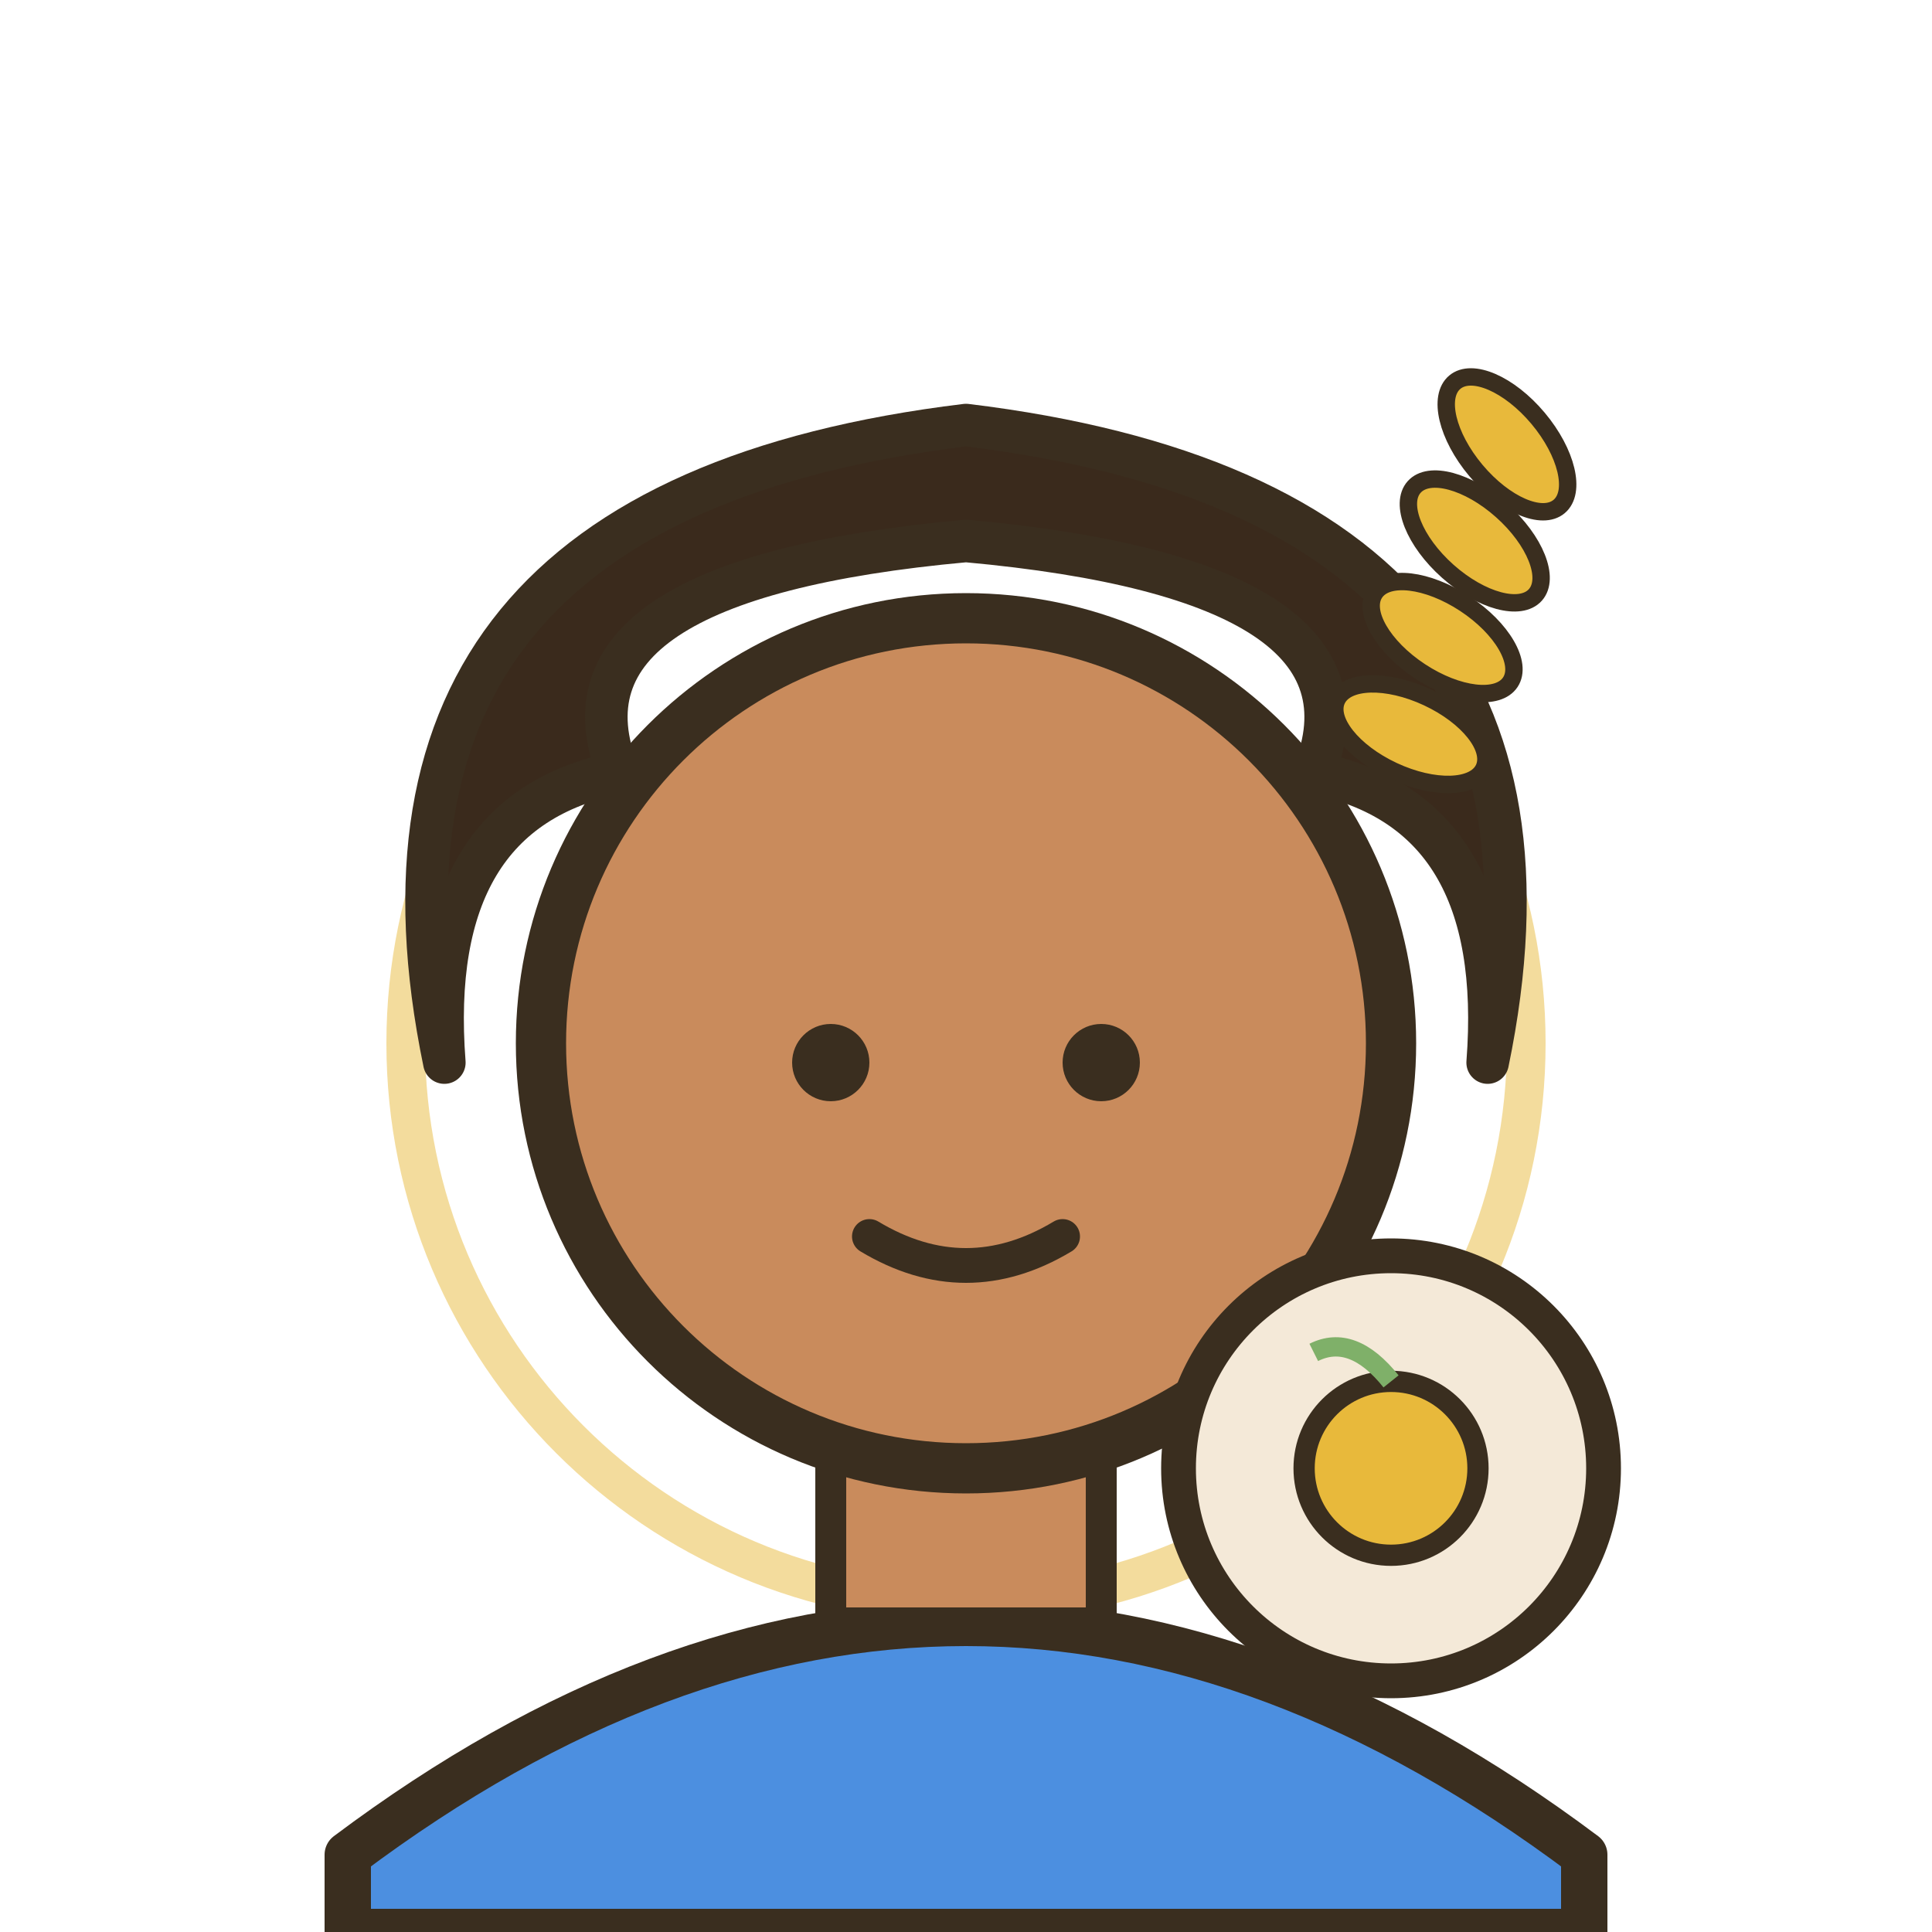
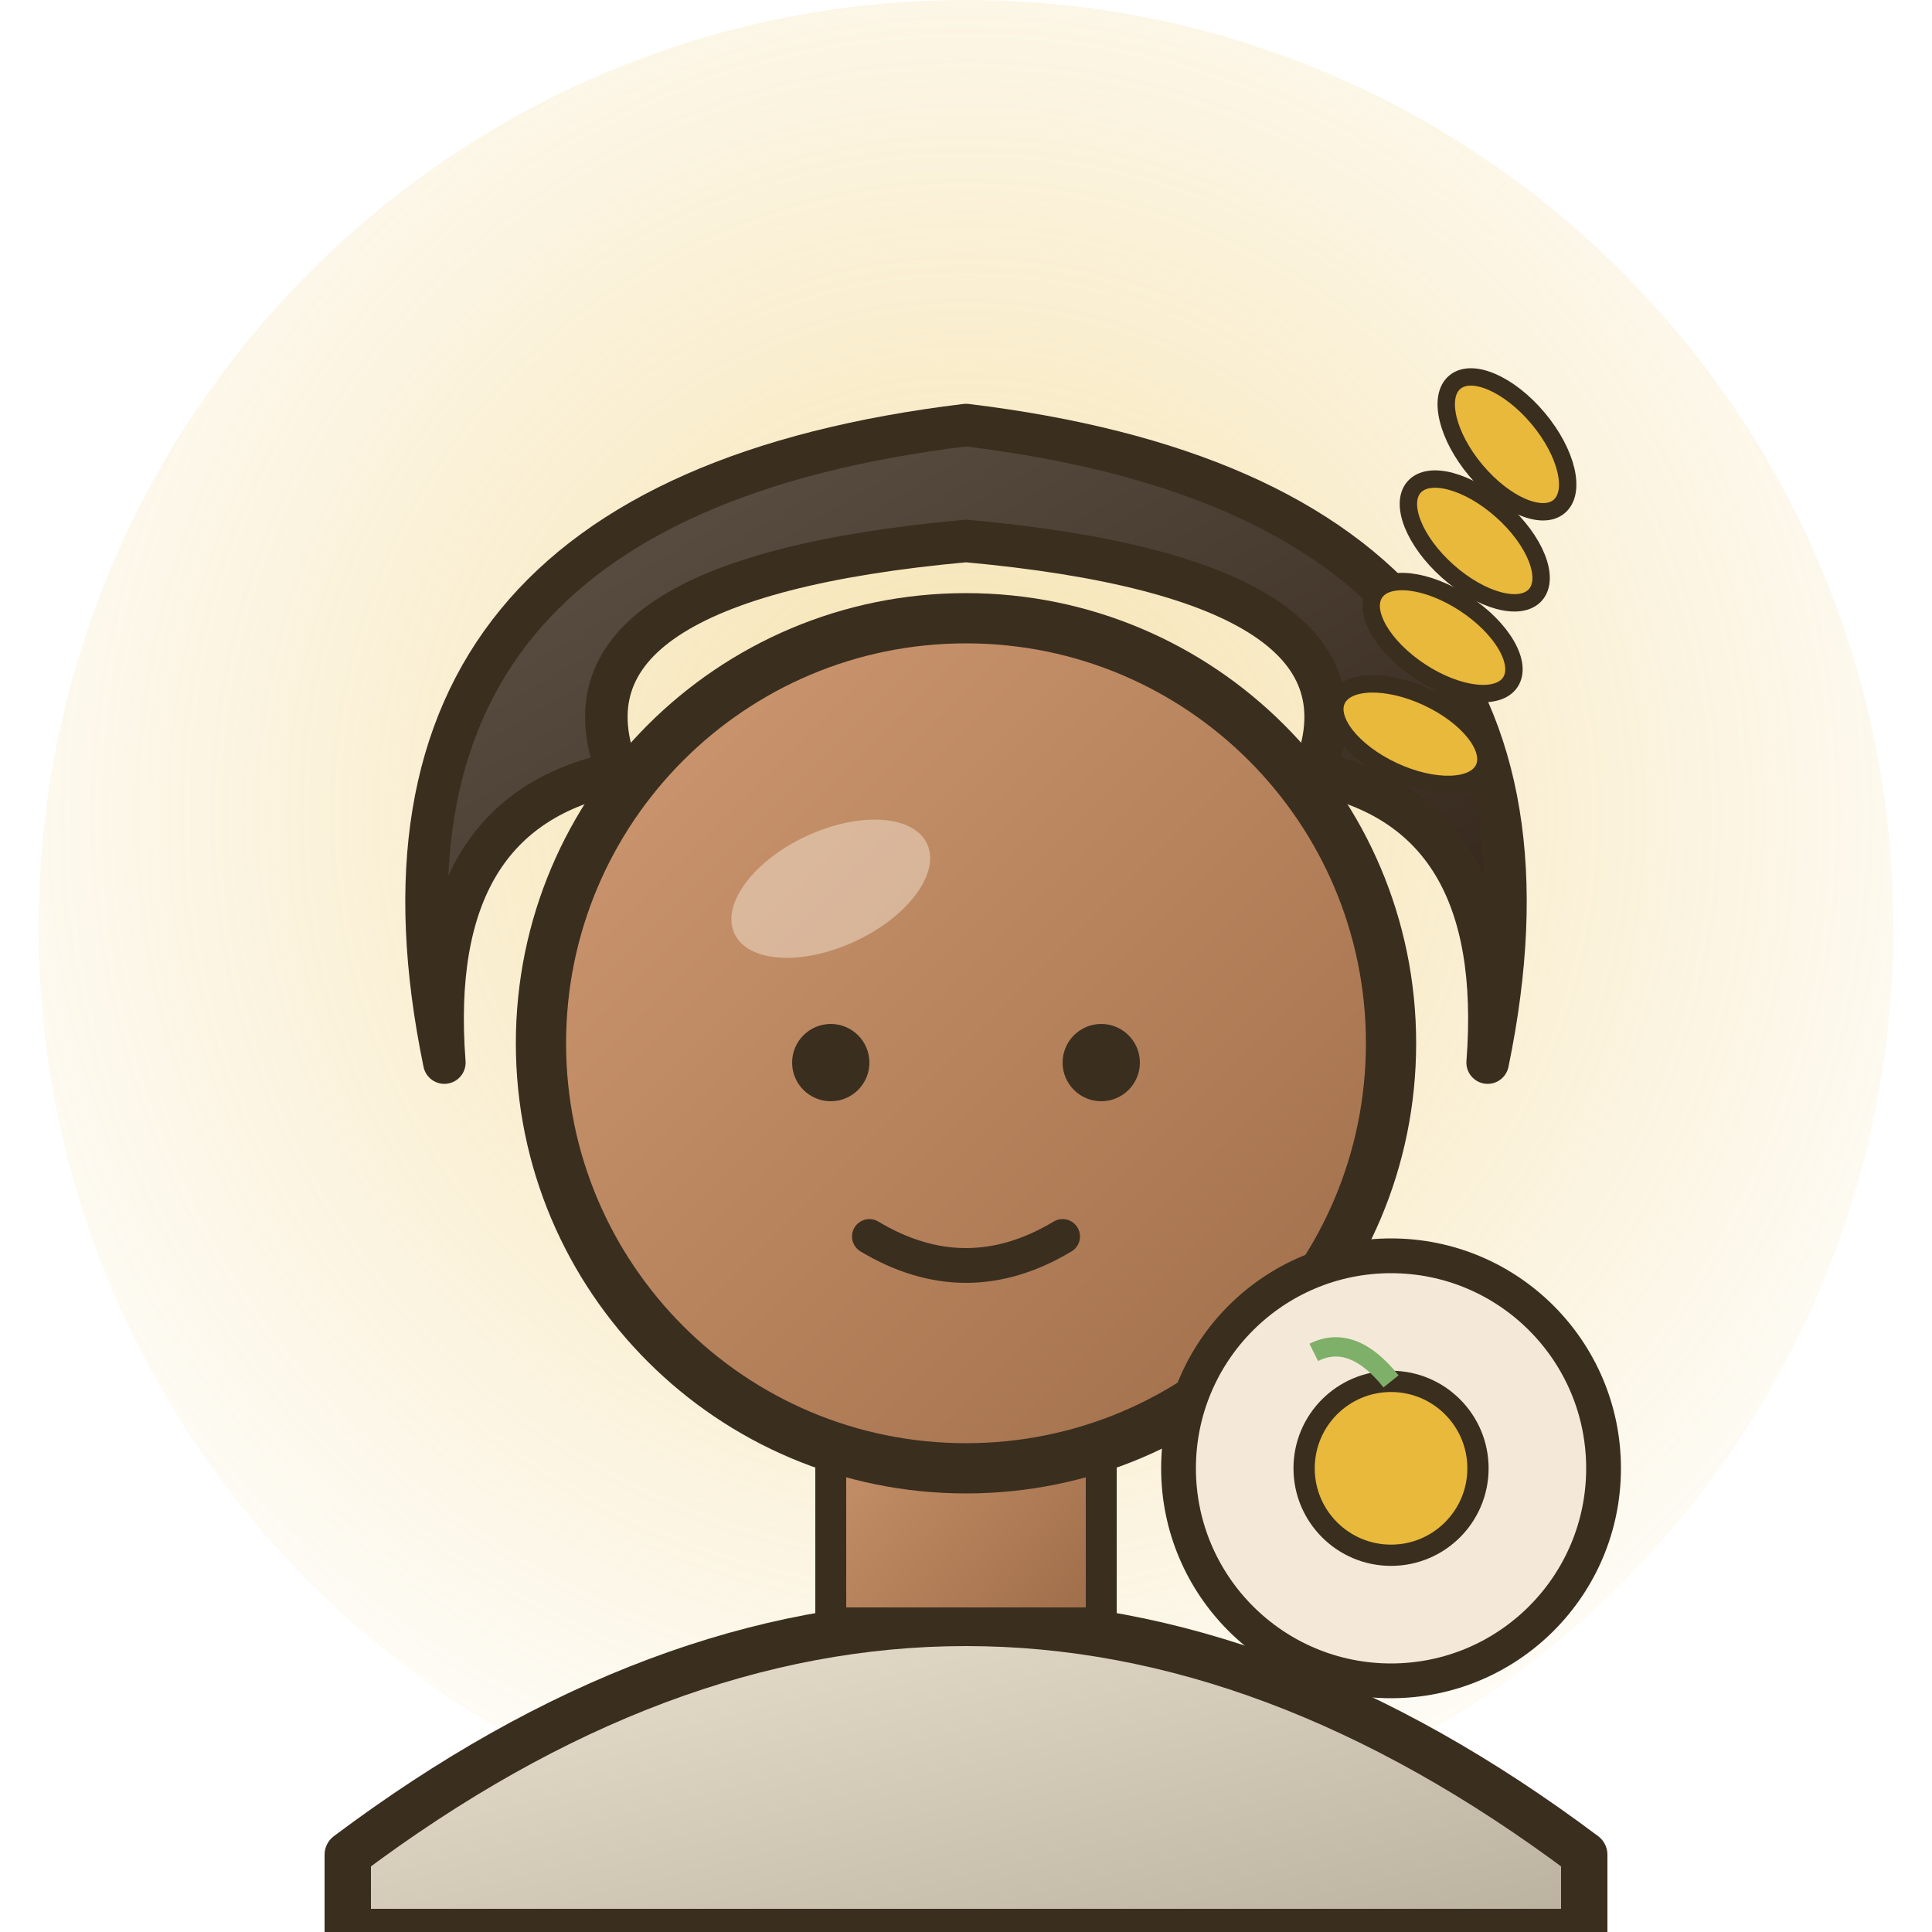
<svg xmlns="http://www.w3.org/2000/svg" viewBox="0 0 100 100" width="100" height="100" preserveAspectRatio="none">
-   <circle cx="50" cy="54" r="29" fill="none" stroke="#E8B93B" stroke-width="2" opacity="0.5" />
-   <path d="M 18 96 Q 50 72 82 96 L 82 100 L 18 100 Z" fill="#4C8FE0" stroke="#3A2E1F" stroke-width="2.4" stroke-linejoin="round" />
-   <rect x="43" y="68" width="14" height="16" fill="#C98B5C" stroke="#3A2E1F" stroke-width="1.6" />
-   <circle cx="50" cy="54" r="22" fill="#C98B5C" stroke="#3A2E1F" stroke-width="2.6" />
-   <path d="M 23 55 Q 17 26 50 22 Q 83 26 77 55 Q 78 42 68 40 Q 72 30 50 28 Q 28 30 32 40 Q 22 42 23 55 Z" fill="#3A2A1C" stroke="#3A2E1F" stroke-width="2.2" stroke-linejoin="round" />
+   <radialGradient id="aura1353" cx="50%" cy="44%" r="62%">
+     <stop offset="0%" stop-color="#E8B93B" stop-opacity="0.42" />
+     <stop offset="100%" stop-color="#E8B93B" stop-opacity="0" />
+   </radialGradient>
+   <circle cx="50" cy="48" r="48" fill="url(#aura1353)" />
+   <ellipse cx="50" cy="93" rx="24" ry="3.6" fill="#3A2E1F" opacity="0.16" />
+   <linearGradient id="dg1354" x1="0" y1="0" x2="1" y2="1">
+     <stop offset="0%" stop-color="#ece4d1" />
+     <stop offset="100%" stop-color="#b9b09d" />
+   </linearGradient>
+   <linearGradient id="dg1355" x1="0" y1="0" x2="1" y2="1">
+     <stop offset="0%" stop-color="#d19b73" />
+     <stop offset="100%" stop-color="#9d6c48" />
+   </linearGradient>
+   <linearGradient id="dg1356" x1="0" y1="0" x2="1" y2="1">
+     <stop offset="0%" stop-color="#615549" />
+     <stop offset="100%" stop-color="#302217" />
+   </linearGradient>
+   <path d="M 18 96 Q 50 72 82 96 L 82 100 L 18 100 Z" fill="url(#dg1354)" stroke="#3A2E1F" stroke-width="2.4" stroke-linejoin="round" />
+   <rect x="43" y="68" width="14" height="16" fill="url(#dg1355)" stroke="#3A2E1F" stroke-width="1.6" />
+   <circle cx="50" cy="54" r="22" fill="url(#dg1355)" stroke="#3A2E1F" stroke-width="2.6" />
+   <ellipse cx="43" cy="46" rx="5.5" ry="3" fill="#FFF8EC" opacity="0.4" transform="rotate(-25 43 46)" />
+   <path d="M 23 55 Q 17 26 50 22 Q 83 26 77 55 Q 78 42 68 40 Q 72 30 50 28 Q 28 30 32 40 Q 22 42 23 55 Z" fill="url(#dg1356)" stroke="#3A2E1F" stroke-width="2.2" stroke-linejoin="round" />
  <circle cx="43" cy="55" r="2" fill="#3A2E1F" />
  <circle cx="57" cy="55" r="2" fill="#3A2E1F" />
  <path d="M 45 64 Q 50 67 55 64" stroke="#3A2E1F" stroke-width="1.8" fill="none" stroke-linecap="round" />
  <ellipse cx="73" cy="38" rx="4.2" ry="2.1" fill="#E8B93B" stroke="#3A2E1F" stroke-width="0.9" transform="rotate(25 73 38)" />
  <ellipse cx="74.667" cy="33" rx="4.2" ry="2.1" fill="#E8B93B" stroke="#3A2E1F" stroke-width="0.9" transform="rotate(33.33333 74.66667 33)" />
  <ellipse cx="76.333" cy="28" rx="4.2" ry="2.1" fill="#E8B93B" stroke="#3A2E1F" stroke-width="0.9" transform="rotate(41.66667 76.33333 28)" />
  <ellipse cx="78" cy="23" rx="4.2" ry="2.1" fill="#E8B93B" stroke="#3A2E1F" stroke-width="0.9" transform="rotate(50 78 23)" />
  <circle cx="72" cy="76" r="11" fill="#F4E9D8" stroke="#3A2E1F" stroke-width="1.8" />
  <g transform="translate(22 26)">
    <circle r="4.5" fill="#E8B93B" stroke="#3A2E1F" stroke-width="1.1" transform="translate(50 50)" />
    <path d="M 0 -4.5 Q -2 -7 -4 -6" stroke="#7FB069" stroke-width="1" fill="none" transform="translate(50 50)" />
  </g>
</svg>
